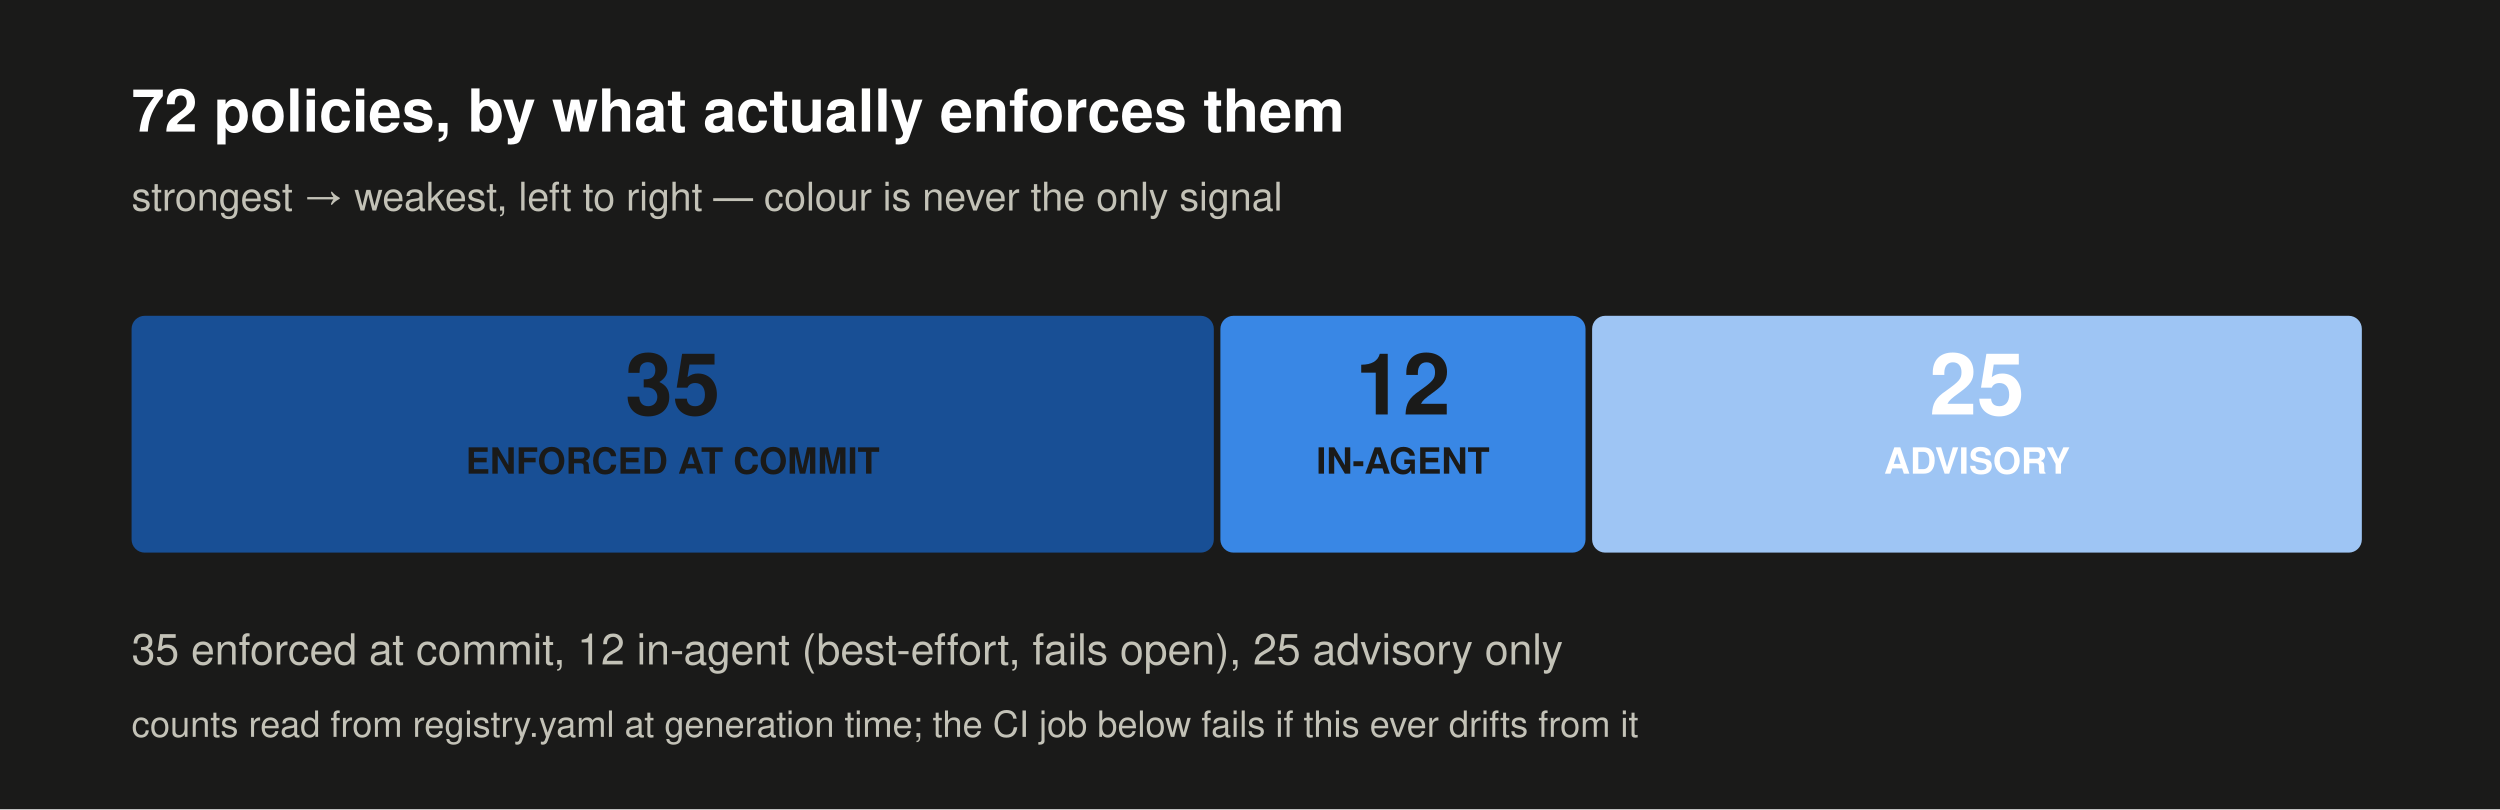
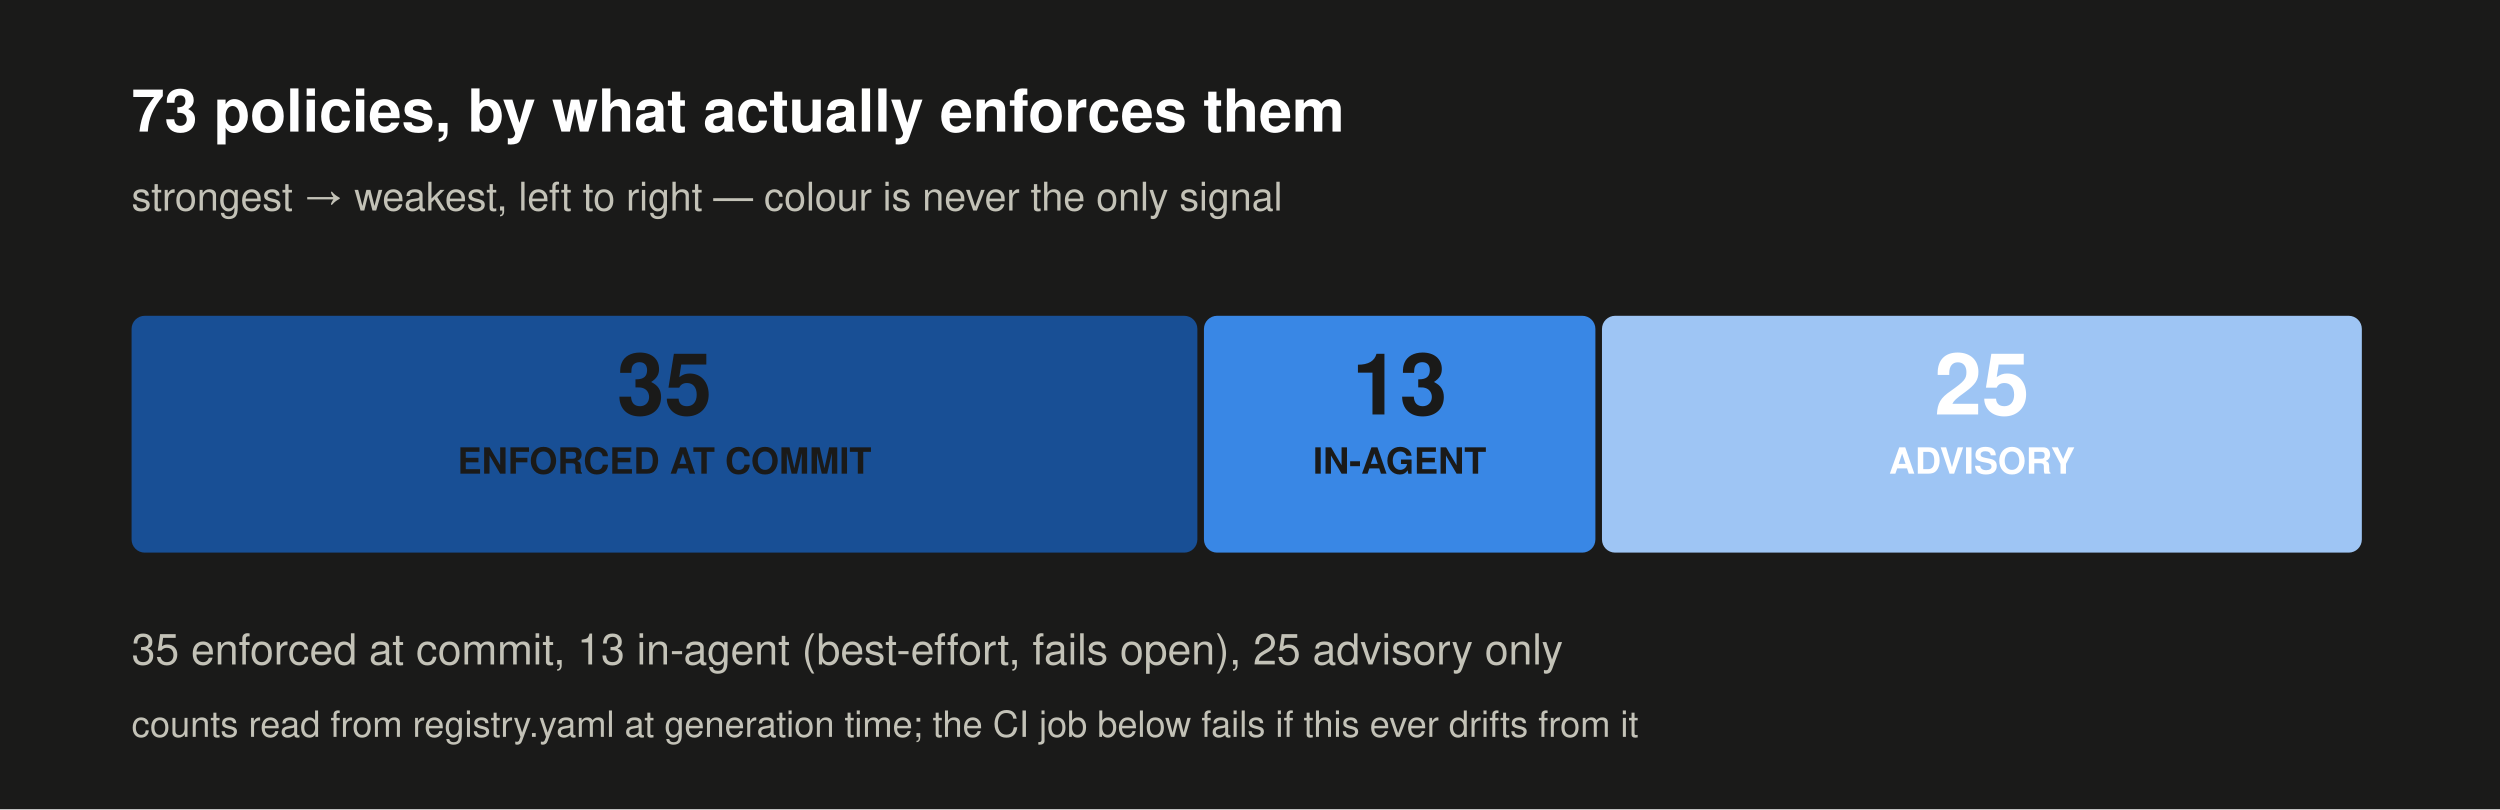
<svg xmlns="http://www.w3.org/2000/svg" width="760" height="246" viewBox="0 0 760 246" role="img" aria-labelledby="t d">
  <rect width="760" height="246" fill="#1a1a19" />
-   <text x="40" y="40" font-family="-apple-system, BlinkMacSystemFont, 'Segoe UI', Helvetica, Arial, sans-serif" font-size="18" font-weight="600" fill="#ffffff" text-anchor="start">72 policies, by what actually enforces them</text>
+   <text x="40" y="40" font-family="-apple-system, BlinkMacSystemFont, 'Segoe UI', Helvetica, Arial, sans-serif" font-size="18" font-weight="600" fill="#ffffff" text-anchor="start">73 policies, by what actually enforces them</text>
  <text x="40" y="64" font-family="-apple-system, BlinkMacSystemFont, 'Segoe UI', Helvetica, Arial, sans-serif" font-size="12" font-weight="400" fill="#c3c2b7" text-anchor="start">strongest → weakest, left to right — colour is never the only signal</text>
-   <rect x="40" y="96" width="329" height="72" rx="4" fill="#184f95" />
-   <text x="204.5" y="126" font-family="-apple-system, BlinkMacSystemFont, 'Segoe UI', Helvetica, Arial, sans-serif" font-size="26" font-weight="700" fill="#1a1a19" text-anchor="middle">35</text>
-   <text x="204.5" y="144" font-family="-apple-system, BlinkMacSystemFont, 'Segoe UI', Helvetica, Arial, sans-serif" font-size="11" font-weight="600" fill="#1a1a19" text-anchor="middle">ENFORCED AT COMMIT</text>
-   <rect x="371" y="96" width="111" height="72" rx="4" fill="#3987e5" />
-   <text x="426.5" y="126" font-family="-apple-system, BlinkMacSystemFont, 'Segoe UI', Helvetica, Arial, sans-serif" font-size="26" font-weight="700" fill="#1a1a19" text-anchor="middle">12</text>
-   <text x="426.5" y="144" font-family="-apple-system, BlinkMacSystemFont, 'Segoe UI', Helvetica, Arial, sans-serif" font-size="11" font-weight="600" fill="#1a1a19" text-anchor="middle">IN-AGENT</text>
-   <rect x="484" y="96" width="234" height="72" rx="4" fill="#9ec5f4" />
-   <text x="601" y="126" font-family="-apple-system, BlinkMacSystemFont, 'Segoe UI', Helvetica, Arial, sans-serif" font-size="26" font-weight="700" fill="#ffffff" text-anchor="middle">25</text>
-   <text x="601" y="144" font-family="-apple-system, BlinkMacSystemFont, 'Segoe UI', Helvetica, Arial, sans-serif" font-size="11" font-weight="600" fill="#ffffff" text-anchor="middle">ADVISORY</text>
-   <text x="40" y="202" font-family="-apple-system, BlinkMacSystemFont, 'Segoe UI', Helvetica, Arial, sans-serif" font-size="13" font-weight="400" fill="#c3c2b7" text-anchor="start">35 enforced at commit, 12 in-agent (best-effort, fails open), 25 advisory only</text>
+   <rect x="40" y="96" width="324" height="72" rx="4" fill="#184f95" />
+   <text x="202" y="126" font-family="-apple-system, BlinkMacSystemFont, 'Segoe UI', Helvetica, Arial, sans-serif" font-size="26" font-weight="700" fill="#1a1a19" text-anchor="middle">35</text>
+   <text x="202" y="144" font-family="-apple-system, BlinkMacSystemFont, 'Segoe UI', Helvetica, Arial, sans-serif" font-size="11" font-weight="600" fill="#1a1a19" text-anchor="middle">ENFORCED AT COMMIT</text>
+   <rect x="366" y="96" width="119" height="72" rx="4" fill="#3987e5" />
+   <text x="425.5" y="126" font-family="-apple-system, BlinkMacSystemFont, 'Segoe UI', Helvetica, Arial, sans-serif" font-size="26" font-weight="700" fill="#1a1a19" text-anchor="middle">13</text>
+   <text x="425.5" y="144" font-family="-apple-system, BlinkMacSystemFont, 'Segoe UI', Helvetica, Arial, sans-serif" font-size="11" font-weight="600" fill="#1a1a19" text-anchor="middle">IN-AGENT</text>
+   <rect x="487" y="96" width="231" height="72" rx="4" fill="#9ec5f4" />
+   <text x="602.5" y="126" font-family="-apple-system, BlinkMacSystemFont, 'Segoe UI', Helvetica, Arial, sans-serif" font-size="26" font-weight="700" fill="#ffffff" text-anchor="middle">25</text>
+   <text x="602.5" y="144" font-family="-apple-system, BlinkMacSystemFont, 'Segoe UI', Helvetica, Arial, sans-serif" font-size="11" font-weight="600" fill="#ffffff" text-anchor="middle">ADVISORY</text>
+   <text x="40" y="202" font-family="-apple-system, BlinkMacSystemFont, 'Segoe UI', Helvetica, Arial, sans-serif" font-size="13" font-weight="400" fill="#c3c2b7" text-anchor="start">35 enforced at commit, 13 in-agent (best-effort, fails open), 25 advisory only</text>
  <text x="40" y="224" font-family="-apple-system, BlinkMacSystemFont, 'Segoe UI', Helvetica, Arial, sans-serif" font-size="11" font-weight="400" fill="#c3c2b7" text-anchor="start">counts read from registry.yaml at generation time; the CI job below fails if this ever drifts from it</text>
</svg>
